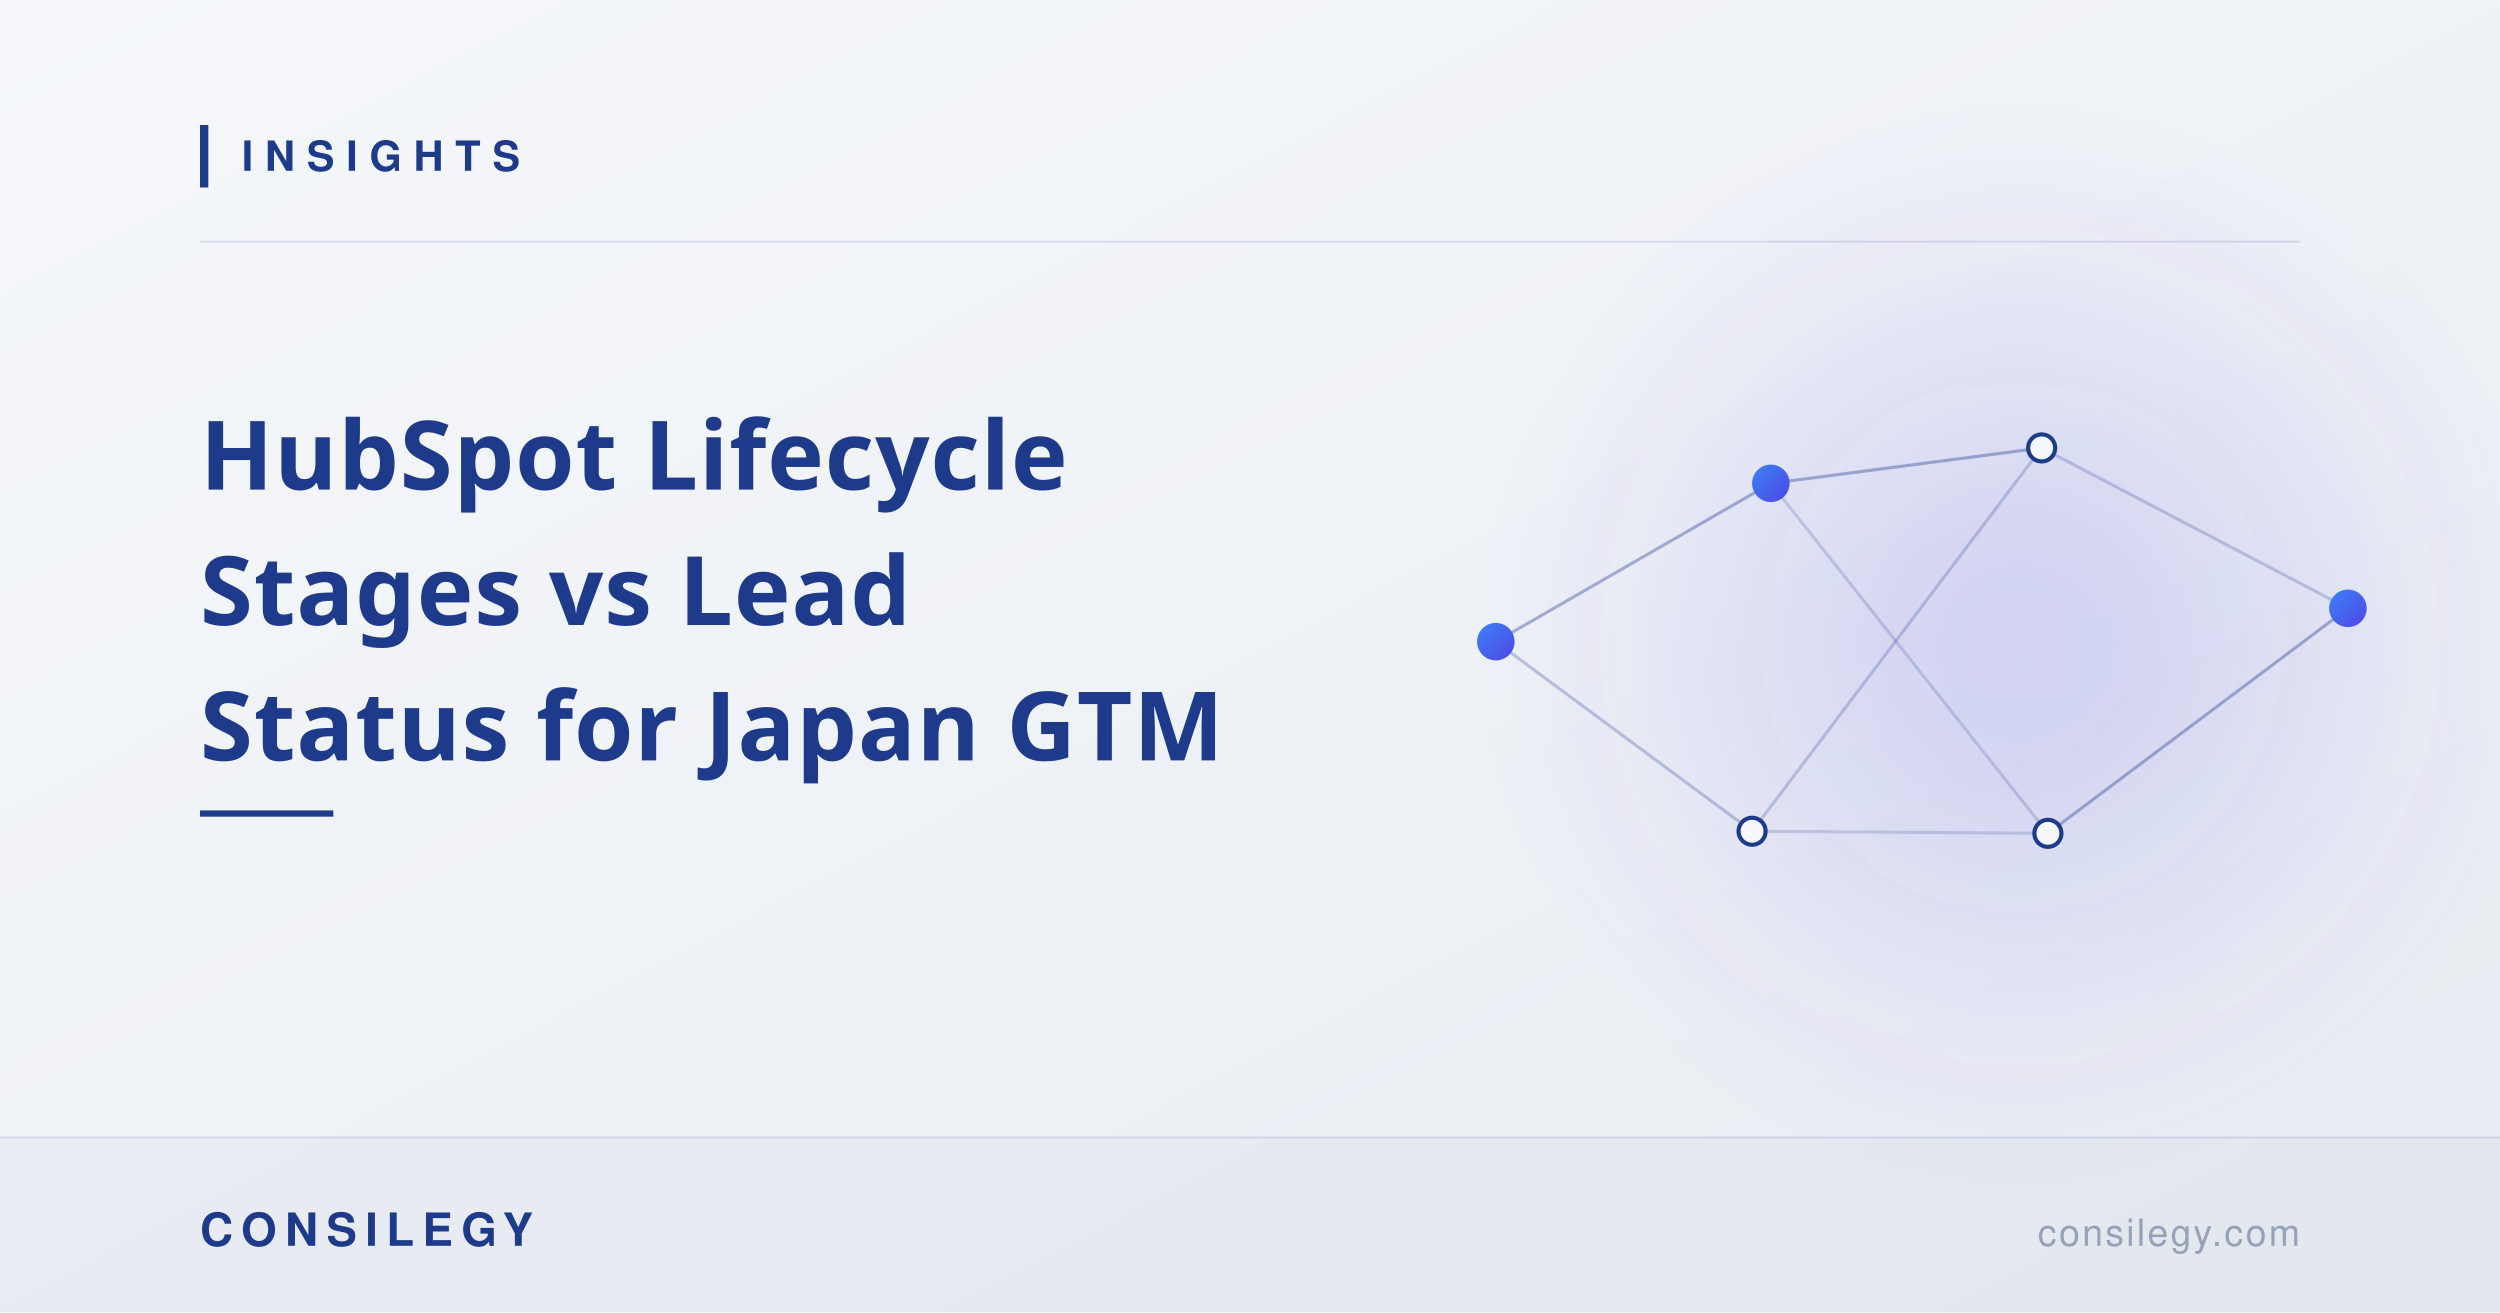
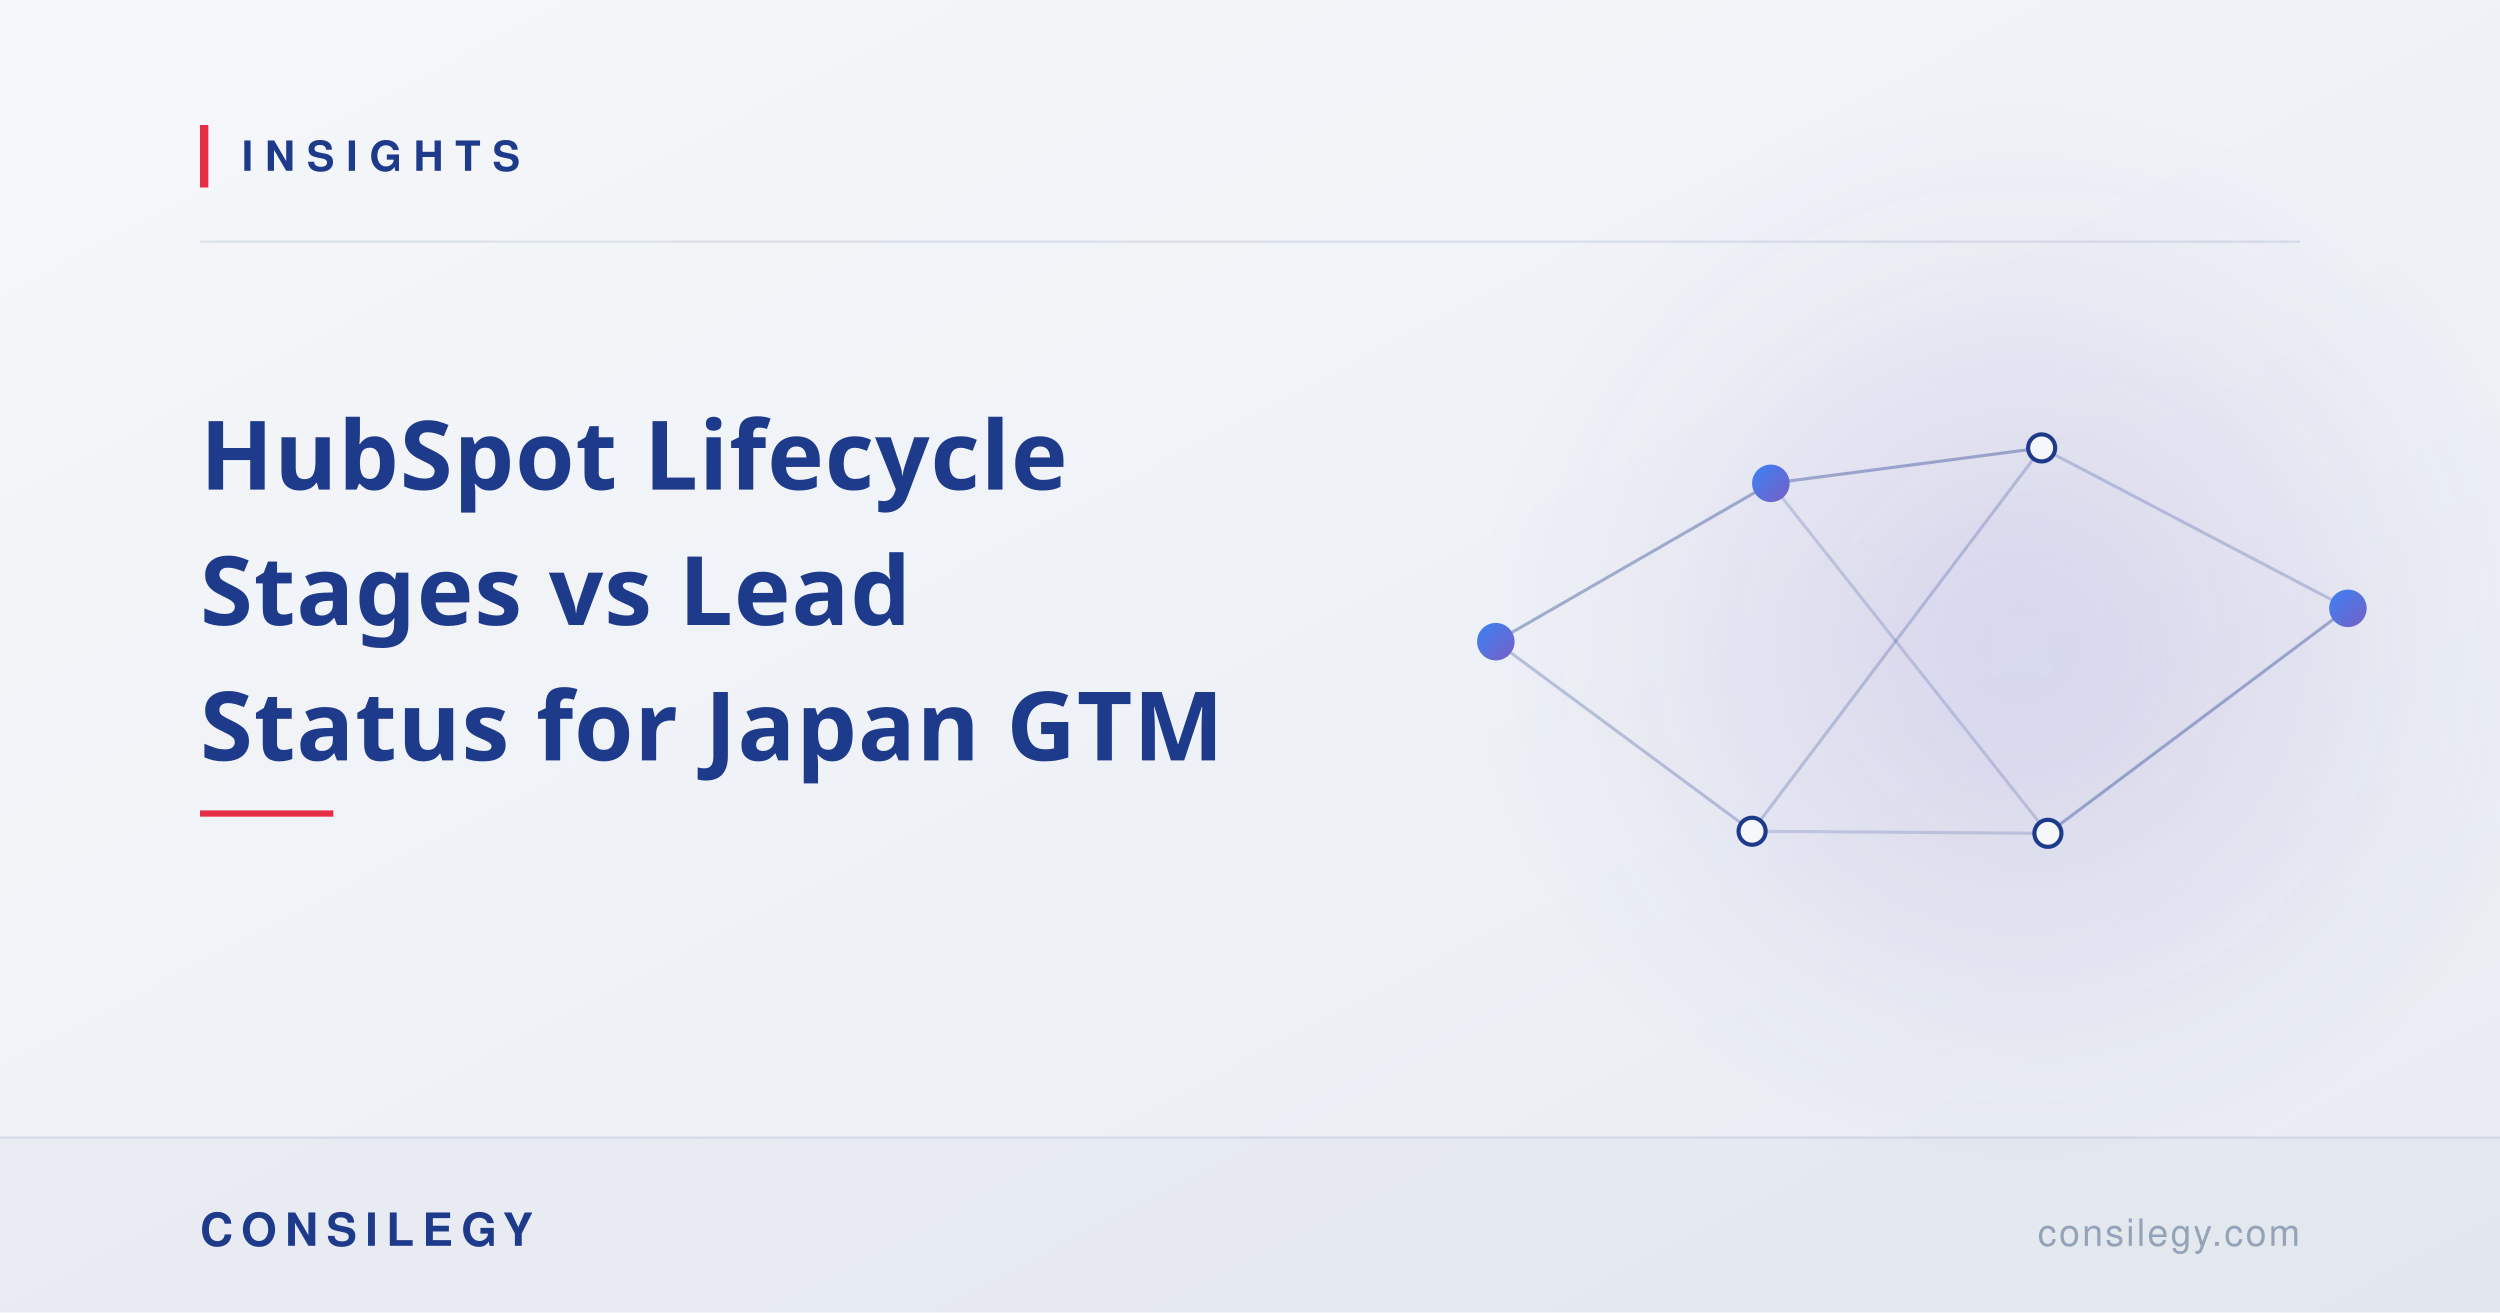
<svg xmlns="http://www.w3.org/2000/svg" viewBox="0 0 1200 630" width="1200" height="630">
  <defs>
    <linearGradient id="bg" x1="0%" y1="0%" x2="100%" y2="100%">
      <stop offset="0%" stop-color="#F5F7FA" />
      <stop offset="100%" stop-color="#E8ECF2" />
    </linearGradient>
    <linearGradient id="bi" x1="0%" y1="0%" x2="100%" y2="100%">
      <stop offset="0%" stop-color="#3B82F6" />
-       <stop offset="100%" stop-color="#4F46E5" />
+       <stop offset="100%" stop-color="#765FC4" />
    </linearGradient>
    <radialGradient id="glow" cx="50%" cy="50%" r="50%">
-       <stop offset="0%" stop-color="#4F46E5" stop-opacity="0.20" />
-       <stop offset="100%" stop-color="#4F46E5" stop-opacity="0" />
+       <stop offset="0%" stop-color="#765FC4" stop-opacity="0.20" />
+       <stop offset="100%" stop-color="#765FC4" stop-opacity="0" />
    </radialGradient>
    <filter id="soft" x="-60%" y="-60%" width="220%" height="220%">
      <feGaussianBlur stdDeviation="26" />
    </filter>
  </defs>
  <rect width="1200" height="630" fill="url(#bg)" />
  <circle cx="970" cy="310" r="240" fill="url(#glow)" filter="url(#soft)" />
  <line x1="718" y1="308" x2="850" y2="232" stroke="#1E3A8A" stroke-opacity="0.36" stroke-width="1.5" />
  <line x1="718" y1="308" x2="841" y2="399" stroke="#1E3A8A" stroke-opacity="0.26" stroke-width="1.5" />
  <line x1="850" y1="232" x2="980" y2="215" stroke="#1E3A8A" stroke-opacity="0.37" stroke-width="1.5" />
  <line x1="850" y1="232" x2="983" y2="400" stroke="#1E3A8A" stroke-opacity="0.19" stroke-width="1.5" />
  <line x1="841" y1="399" x2="980" y2="215" stroke="#1E3A8A" stroke-opacity="0.23" stroke-width="1.5" />
  <line x1="841" y1="399" x2="983" y2="400" stroke="#1E3A8A" stroke-opacity="0.18" stroke-width="1.5" />
  <line x1="980" y1="215" x2="1127" y2="292" stroke="#1E3A8A" stroke-opacity="0.23" stroke-width="1.5" />
  <line x1="983" y1="400" x2="1127" y2="292" stroke="#1E3A8A" stroke-opacity="0.37" stroke-width="1.5" />
  <circle cx="718" cy="308" r="9" fill="url(#bi)" />
  <circle cx="850" cy="232" r="9" fill="url(#bi)" />
  <circle cx="841" cy="399" r="6.5" fill="#F5F7FA" stroke="#1E3A8A" stroke-width="2" />
  <circle cx="980" cy="215" r="6.5" fill="#F5F7FA" stroke="#1E3A8A" stroke-width="2" />
  <circle cx="983" cy="400" r="6.5" fill="#F5F7FA" stroke="#1E3A8A" stroke-width="2" />
  <circle cx="1127" cy="292" r="9" fill="url(#bi)" />
-   <rect x="96" y="60" width="4" height="30" fill="#1E3A8A" />
+   <rect x="96" y="60" width="4" height="30" fill="#E62E45" />
  <text x="116" y="82" font-family="'Helvetica Neue',Helvetica,Arial,sans-serif" font-size="20" font-weight="600" fill="#1E3A8A" letter-spacing="0.28em">INSIGHTS</text>
  <line x1="96" y1="116" x2="1104" y2="116" stroke="#1E3A8A" stroke-opacity="0.12" stroke-width="1" />
  <text x="96" y="235" font-family="'Hiragino Sans','Hiragino Kaku Gothic ProN',system-ui,sans-serif" font-size="46" font-weight="600" fill="#1E3A8A" letter-spacing="0.01em">HubSpot Lifecycle</text>
  <text x="96" y="300" font-family="'Hiragino Sans','Hiragino Kaku Gothic ProN',system-ui,sans-serif" font-size="46" font-weight="600" fill="#1E3A8A" letter-spacing="0.01em">Stages vs Lead</text>
  <text x="96" y="365" font-family="'Hiragino Sans','Hiragino Kaku Gothic ProN',system-ui,sans-serif" font-size="46" font-weight="600" fill="#1E3A8A" letter-spacing="0.01em">Status for Japan GTM</text>
-   <rect x="96" y="389" width="64" height="3" fill="#1E3A8A" />
+   <rect x="96" y="389" width="64" height="3" fill="#E62E45" />
  <rect x="0" y="546" width="1200" height="84" fill="#1E3A8A" fill-opacity="0.035" />
  <line x1="0" y1="546" x2="1200" y2="546" stroke="#1E3A8A" stroke-opacity="0.12" stroke-width="1" />
  <text x="96" y="598" font-family="'Helvetica Neue',Helvetica,Arial,sans-serif" font-size="22" font-weight="600" fill="#1E3A8A" letter-spacing="0.18em">CONSILEGY</text>
  <text x="1104" y="598" text-anchor="end" font-family="'Helvetica Neue',Helvetica,Arial,sans-serif" font-size="18" font-weight="400" fill="#94A3B8" letter-spacing="0.06em">consilegy.com</text>
</svg>
